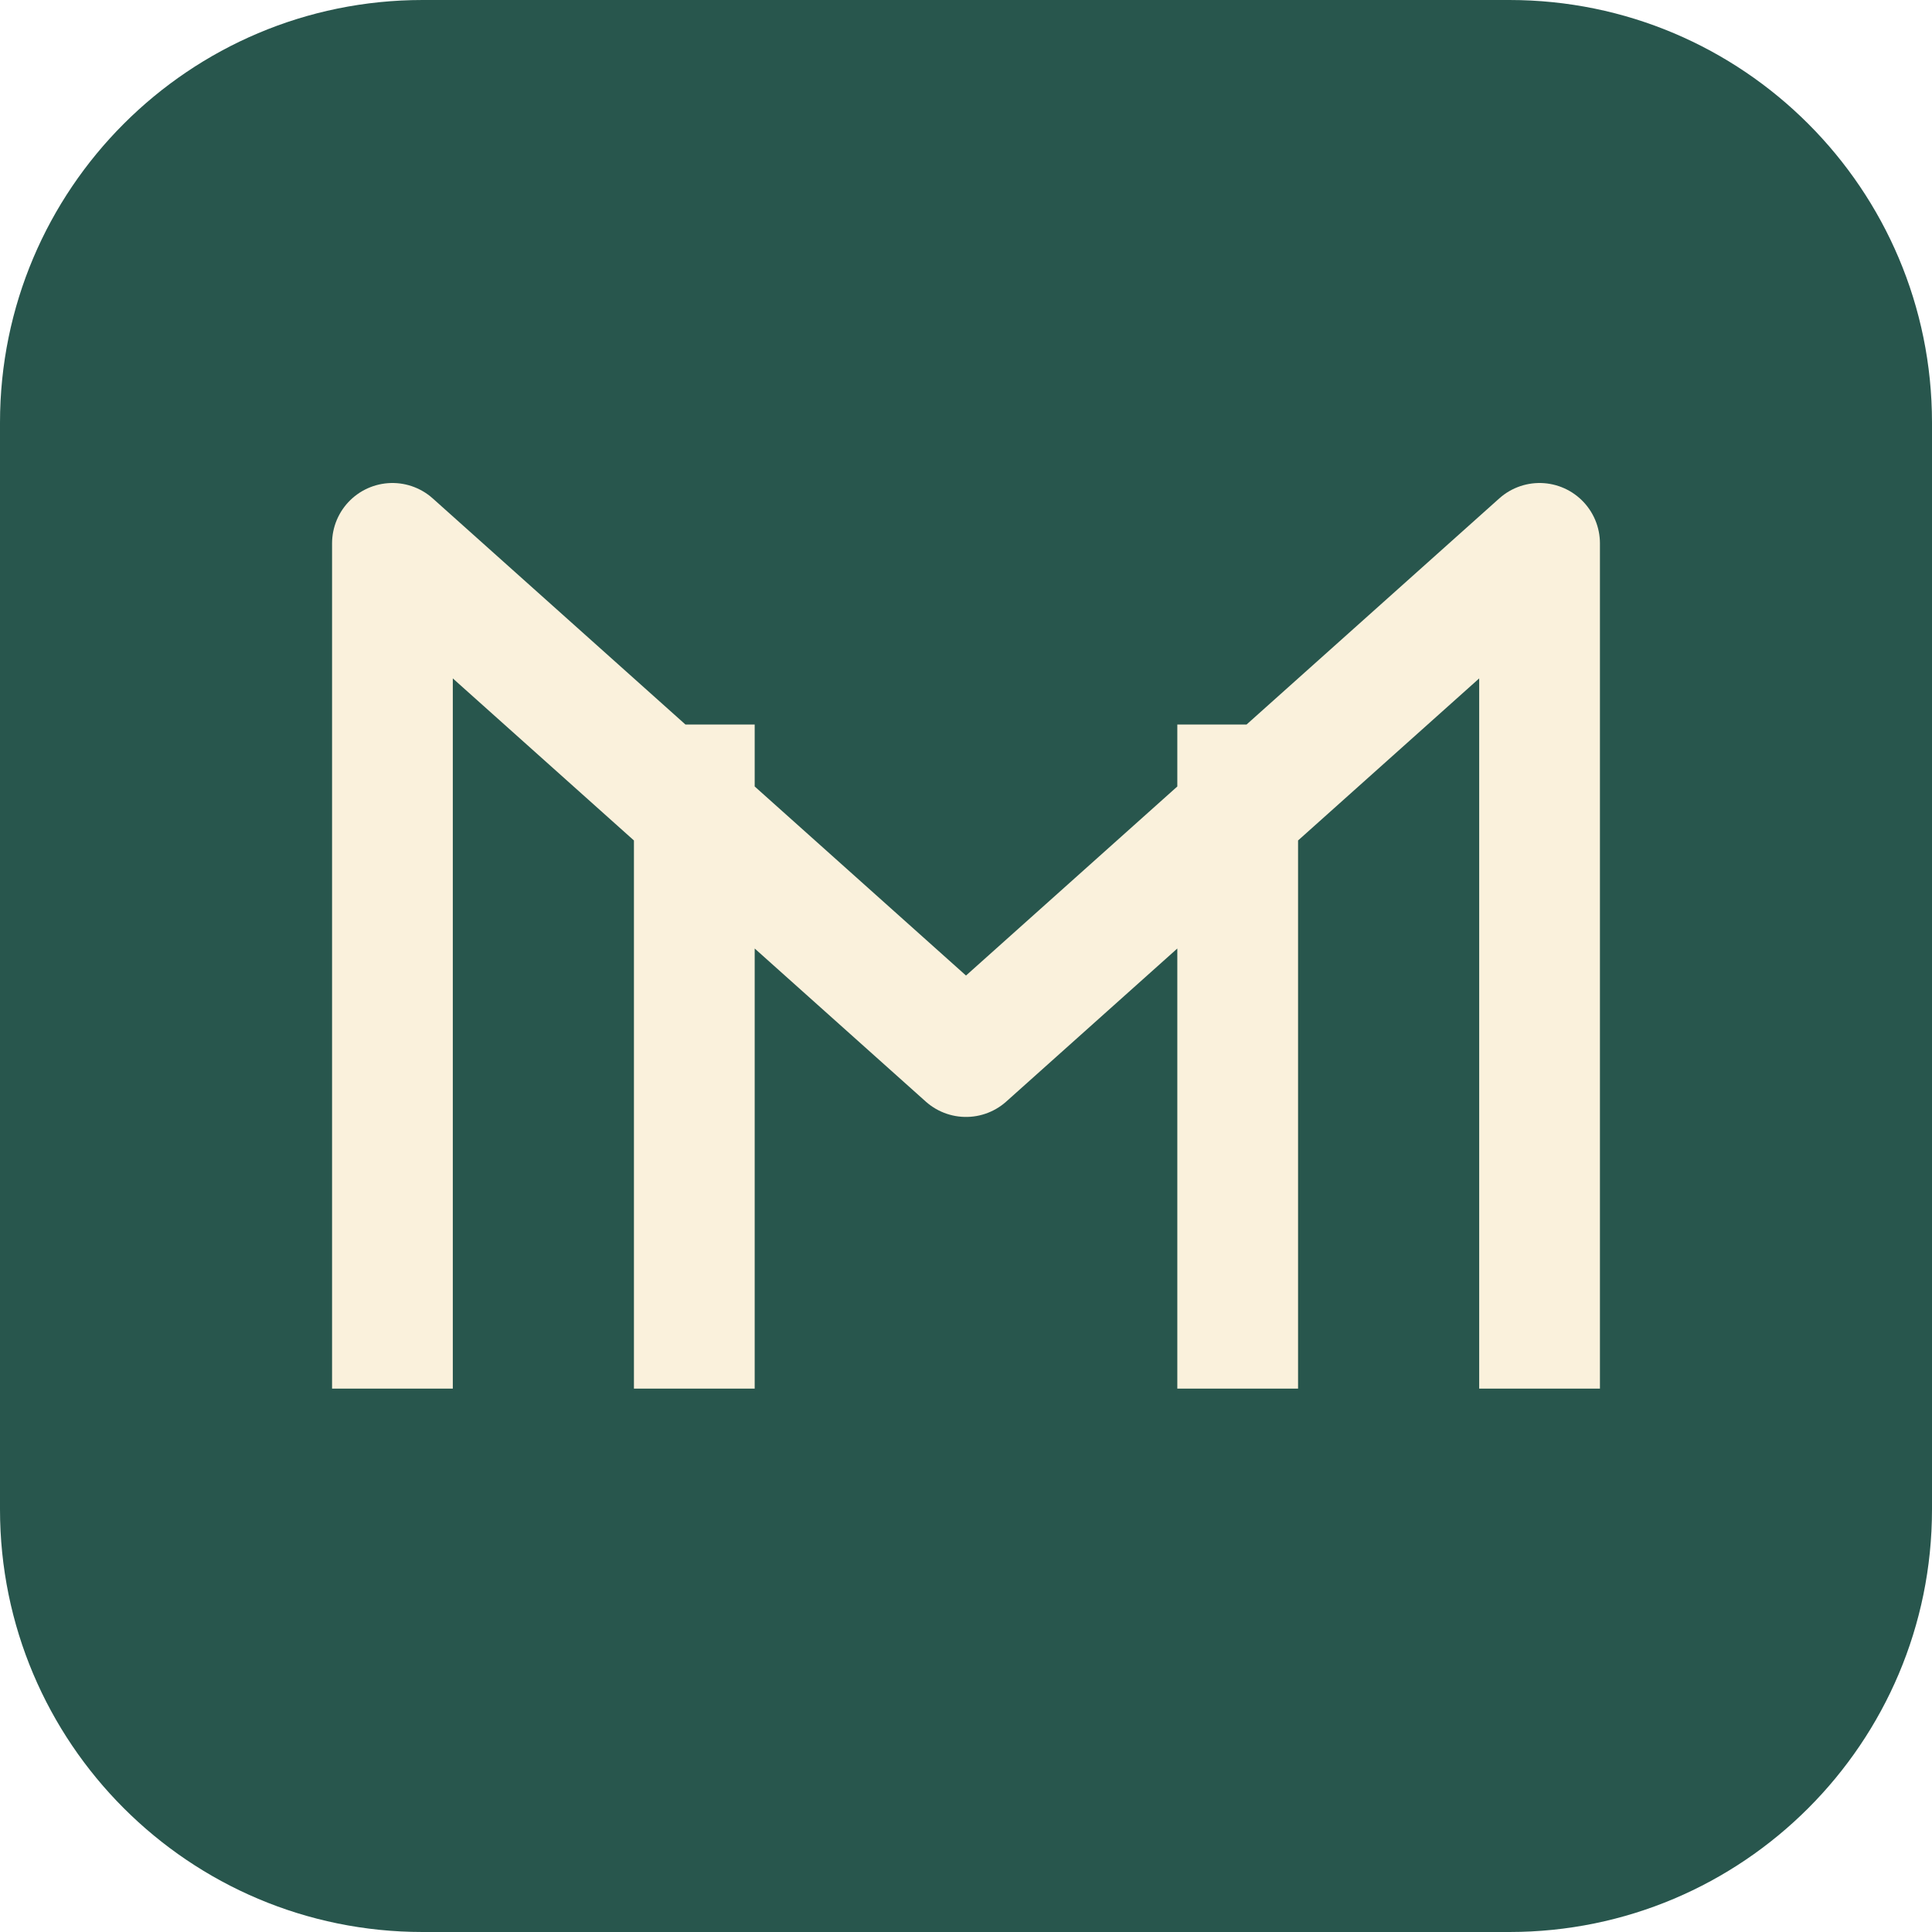
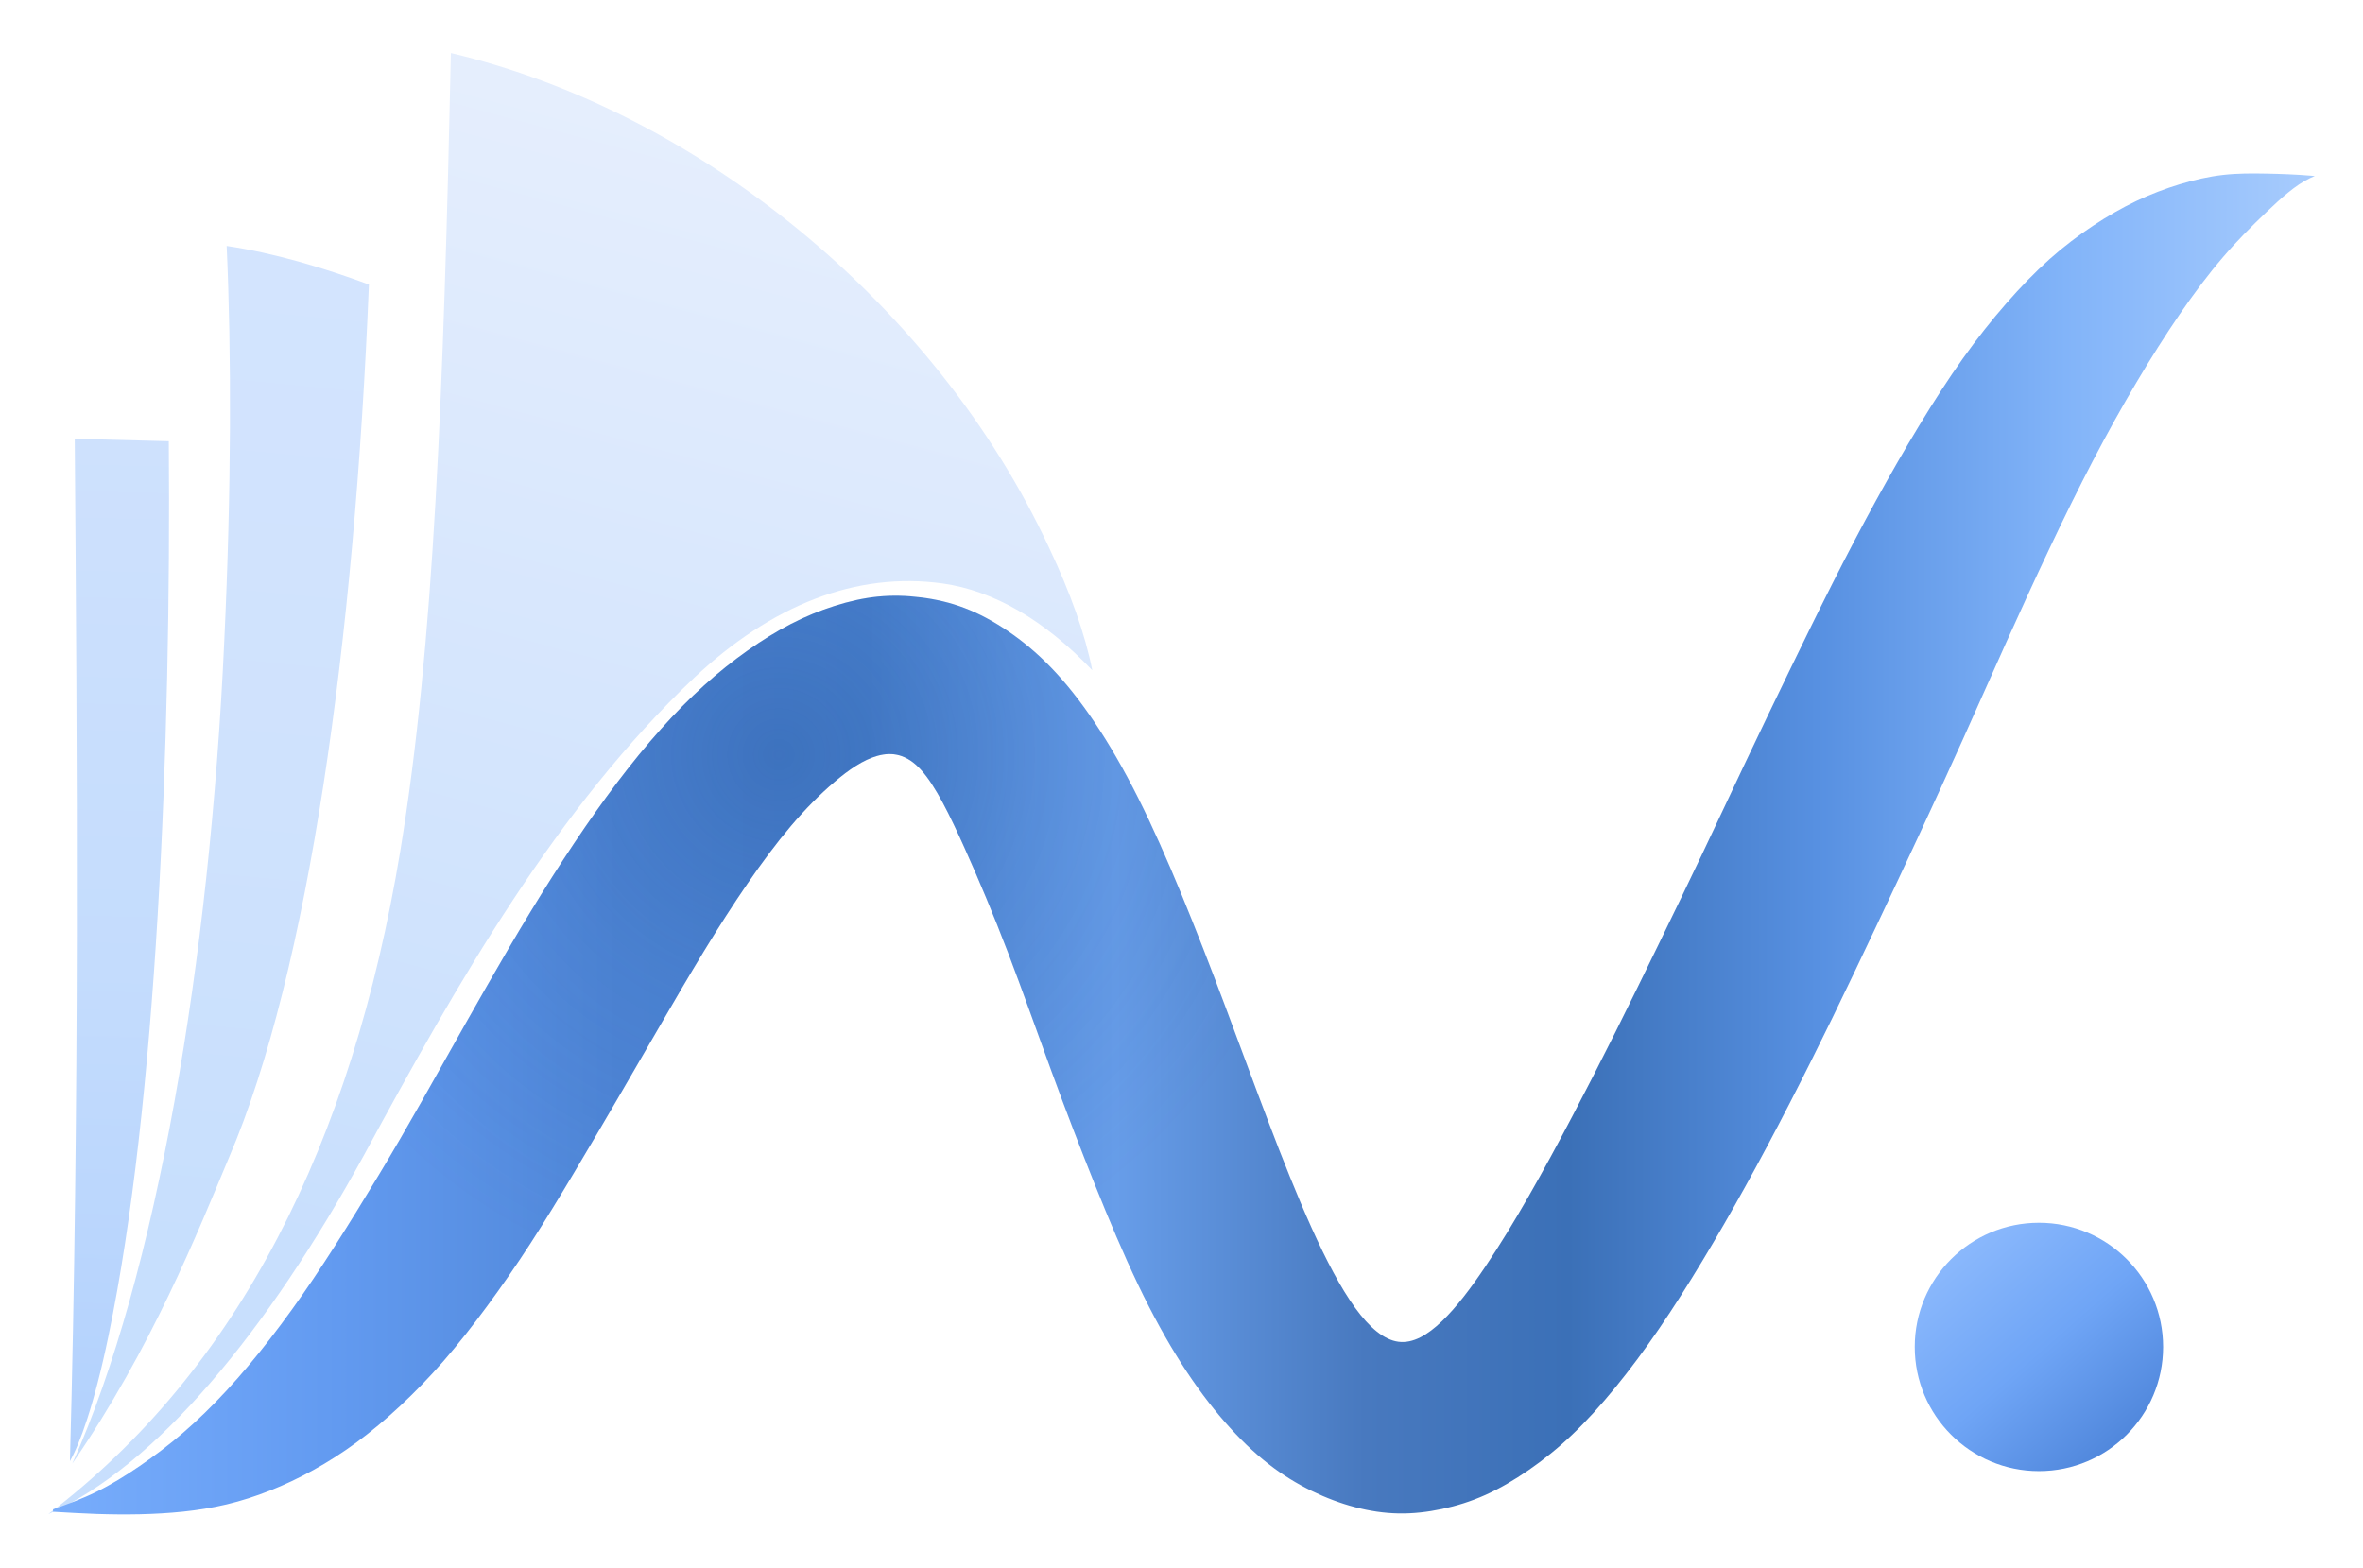
- <svg xmlns="http://www.w3.org/2000/svg" viewBox="0 0 64 64">
-   <rect width="64" height="64" rx="14" fill="#28564d" />
-   <path d="M13 46V18l19 17 19-17v28M23 24v22m18-22v22" stroke="#faf1dc" fill="none" stroke-width="4" stroke-linejoin="round" />
+ <svg xmlns="http://www.w3.org/2000/svg" viewBox="300 145 980 650" width="980" height="650" role="img" aria-label="Mythor logo">
+   <defs>
+     <linearGradient id="page1" gradientUnits="userSpaceOnUse" x1="348" y1="327" x2="338" y2="750">
+       <stop offset="0" stop-color="#CEE1FD" />
+       <stop offset=".52" stop-color="#C4DCFD" />
+       <stop offset="1" stop-color="#B2D1FD" />
+     </linearGradient>
+     <linearGradient id="page2" gradientUnits="userSpaceOnUse" x1="425" y1="247" x2="385" y2="665">
+       <stop offset="0" stop-color="#D3E4FE" />
+       <stop offset=".55" stop-color="#CFE2FD" />
+       <stop offset="1" stop-color="#C7DFFD" />
+     </linearGradient>
+     <linearGradient id="page3" gradientUnits="userSpaceOnUse" x1="590" y1="170" x2="455" y2="670">
+       <stop offset="0" stop-color="#E7EFFD" />
+       <stop offset=".45" stop-color="#D8E7FD" />
+       <stop offset="1" stop-color="#C8DFFD" />
+     </linearGradient>
+     <linearGradient id="wave" gradientUnits="userSpaceOnUse" x1="322" y1="500" x2="1260" y2="500">
+       <stop offset="0" stop-color="#78ADFC" />
+       <stop offset=".12" stop-color="#639BF1" />
+       <stop offset=".25" stop-color="#4F86D7" />
+       <stop offset=".36" stop-color="#4B83D2" />
+       <stop offset=".47" stop-color="#679DE9" />
+       <stop offset=".58" stop-color="#4879BF" />
+       <stop offset=".67" stop-color="#3B70B7" />
+       <stop offset=".78" stop-color="#5790E1" />
+       <stop offset=".89" stop-color="#82B4F9" />
+       <stop offset="1" stop-color="#A8CCFD" />
+     </linearGradient>
+     <radialGradient id="shade" gradientUnits="userSpaceOnUse" cx="623" cy="458" r="225">
+       <stop offset="0" stop-color="#1E4D91" stop-opacity=".32" />
+       <stop offset=".48" stop-color="#25589E" stop-opacity=".12" />
+       <stop offset="1" stop-color="#25589E" stop-opacity="0" />
+     </radialGradient>
+     <linearGradient id="dot" gradientUnits="userSpaceOnUse" x1="1112" y1="665" x2="1184" y2="747">
+       <stop offset="0" stop-color="#8AB8FC" />
+       <stop offset=".48" stop-color="#6FA5F6" />
+       <stop offset="1" stop-color="#4D84D9" />
+     </linearGradient>
+   </defs>
+   <path d="M 331,327 L 370,328 C 371,454 365,603 345,699 C 339,728 333,744 329,751 C 333,606 332,455 331,327 Z" fill="url(#page1)" />
+   <path d="M 394,247 C 414,250 434,256 453,263 C 447,411 428,548 395,625 C 382,656 363,704 330,752 C 365,674 387,543 393,411 C 396,348 396,291 394,247 Z" fill="url(#page2)" />
+   <path d="M 487,167 C 589,191 688,271 735,372 C 744,391 750,408 753,423 C 733,402 712,390 691,387 C 655,382 620,396 588,426 C 531,480 490,552 451,624 C 411,697 365,753 320,773 C 399,713 446,619 466,498 C 480,413 484,306 487,167 Z" fill="url(#page3)" />
+   <path d="M 322.00,771.00 C 328.00,768.83 334.00,766.67 340.00,763.73 C 346.00,760.80 352.00,757.09 358.00,752.98 C 364.00,748.87 370.00,744.35 376.00,739.18 C 382.00,734.00 388.00,728.17 394.00,721.68 C 400.00,715.19 406.00,708.03 412.00,700.29 C 418.00,692.54 424.00,684.21 430.00,675.31 C 436.00,666.40 442.00,656.94 448.00,647.23 C 454.00,637.52 460.00,627.58 466.00,617.27 C 472.00,606.95 478.00,596.28 484.00,585.61 C 490.00,574.95 496.00,564.29 502.00,553.81 C 508.00,543.34 514.00,533.05 520.00,523.18 C 526.00,513.31 532.00,503.87 538.00,494.89 C 544.00,485.91 550.00,477.41 556.00,469.48 C 562.00,461.56 568.00,454.21 574.00,447.50 C 580.00,440.78 586.00,434.70 592.00,429.28 C 598.00,423.85 604.00,419.09 610.00,414.85 C 616.00,410.60 622.00,406.88 628.00,403.79 C 634.00,400.70 640.00,398.25 646.00,396.34 C 652.00,394.43 658.00,393.05 664.00,392.45 C 670.00,391.85 676.00,392.02 682.00,392.78 C 688.00,393.53 694.00,394.87 700.00,397.16 C 706.00,399.44 712.00,402.67 718.00,406.74 C 724.00,410.82 730.00,415.75 736.00,421.97 C 742.00,428.20 748.00,435.73 754.00,444.66 C 760.00,453.60 766.00,463.94 772.00,475.89 C 778.00,487.84 784.00,501.41 790.00,515.95 C 796.00,530.49 802.00,546.01 808.00,561.98 C 814.00,577.95 820.00,594.38 826.00,610.15 C 832.00,625.93 838.00,641.04 844.00,654.34 C 850.00,667.64 856.00,679.12 862.00,687.39 C 868.00,695.67 874.00,700.73 880.00,701.50 C 886.00,702.27 892.00,698.74 898.00,692.99 C 904.00,687.24 910.00,679.27 916.00,670.35 C 922.00,661.44 928.00,651.58 934.00,641.10 C 940.00,630.63 946.00,619.54 952.00,608.14 C 958.00,596.73 964.00,585.00 970.00,573.00 C 976.00,561.00 982.00,548.72 988.00,536.39 C 994.00,524.06 1000.00,511.68 1006.00,499.06 C 1012.00,486.45 1018.00,473.61 1024.00,460.95 C 1030.00,448.30 1036.00,435.83 1042.00,423.46 C 1048.00,411.08 1054.00,398.80 1060.00,386.92 C 1066.00,375.05 1072.00,363.59 1078.00,352.64 C 1084.00,341.70 1090.00,331.27 1096.00,321.39 C 1102.00,311.52 1108.00,302.20 1114.00,293.76 C 1120.00,285.33 1126.00,277.78 1132.00,270.91 C 1138.00,264.04 1144.00,257.84 1150.00,252.49 C 1156.00,247.14 1162.00,242.63 1168.00,238.65 C 1174.00,234.67 1180.00,231.22 1186.00,228.36 C 1192.00,225.50 1198.00,223.24 1204.00,221.42 C 1210.00,219.60 1216.00,218.22 1222.00,217.54 C 1228.00,216.86 1234.00,216.88 1240.00,217.00 C 1246.00,217.12 1252.00,217.33 1258.00,217.83 C 1258.67,217.88 1259.33,217.94 1260.00,218.00 L 1260.00,218.00 C 1259.33,218.29 1258.67,218.57 1258.00,218.89 C 1252.00,221.74 1246.00,227.20 1240.00,232.92 C 1234.00,238.64 1228.00,244.61 1222.00,251.59 C 1216.00,258.57 1210.00,266.56 1204.00,275.30 C 1198.00,284.05 1192.00,293.55 1186.00,303.68 C 1180.00,313.81 1174.00,324.58 1168.00,336.07 C 1162.00,347.56 1156.00,359.78 1150.00,372.44 C 1144.00,385.09 1138.00,398.19 1132.00,411.53 C 1126.00,424.87 1120.00,438.46 1114.00,451.79 C 1108.00,465.11 1102.00,478.17 1096.00,491.08 C 1090.00,503.99 1084.00,516.75 1078.00,529.44 C 1072.00,542.13 1066.00,554.74 1060.00,567.05 C 1054.00,579.36 1048.00,591.37 1042.00,603.02 C 1036.00,614.67 1030.00,625.96 1024.00,636.81 C 1018.00,647.66 1012.00,658.06 1006.00,667.99 C 1000.00,677.93 994.00,687.41 988.00,696.18 C 982.00,704.95 976.00,713.01 970.00,720.36 C 964.00,727.71 958.00,734.35 952.00,740.06 C 946.00,745.77 940.00,750.55 934.00,754.70 C 928.00,758.85 922.00,762.36 916.00,765.05 C 910.00,767.73 904.00,769.59 898.00,770.86 C 892.00,772.13 886.00,772.82 880.00,772.70 C 874.00,772.59 868.00,771.68 862.00,770.10 C 856.00,768.53 850.00,766.29 844.00,763.36 C 838.00,760.43 832.00,756.82 826.00,752.12 C 820.00,747.43 814.00,741.66 808.00,734.80 C 802.00,727.94 796.00,719.99 790.00,710.59 C 784.00,701.20 778.00,690.36 772.00,677.83 C 766.00,665.30 760.00,651.09 754.00,636.14 C 748.00,621.19 742.00,605.51 736.00,589.13 C 730.00,572.76 724.00,555.69 718.00,539.99 C 712.00,524.30 706.00,509.97 700.00,496.63 C 694.00,483.29 688.00,470.94 682.00,464.32 C 676.00,457.70 670.00,456.82 664.00,458.45 C 658.00,460.09 652.00,464.25 646.00,469.36 C 640.00,474.47 634.00,480.52 628.00,487.59 C 622.00,494.66 616.00,502.74 610.00,511.47 C 604.00,520.20 598.00,529.57 592.00,539.41 C 586.00,549.25 580.00,559.55 574.00,569.90 C 568.00,580.24 562.00,590.63 556.00,600.92 C 550.00,611.22 544.00,621.44 538.00,631.49 C 532.00,641.55 526.00,651.44 520.00,660.71 C 514.00,669.97 508.00,678.61 502.00,686.75 C 496.00,694.89 490.00,702.54 484.00,709.43 C 478.00,716.33 472.00,722.47 466.00,728.07 C 460.00,733.66 454.00,738.70 448.00,743.12 C 442.00,747.55 436.00,751.36 430.00,754.68 C 424.00,758.00 418.00,760.84 412.00,763.21 C 406.00,765.59 400.00,767.51 394.00,768.94 C 388.00,770.37 382.00,771.31 376.00,771.95 C 370.00,772.58 364.00,772.91 358.00,773.05 C 352.00,773.18 346.00,773.12 340.00,772.92 C 334.00,772.71 328.00,772.36 322.00,772.00 Z" fill="url(#wave)" />
+   <path d="M 322.00,771.00 C 328.00,768.83 334.00,766.67 340.00,763.73 C 346.00,760.80 352.00,757.09 358.00,752.98 C 364.00,748.87 370.00,744.35 376.00,739.18 C 382.00,734.00 388.00,728.17 394.00,721.68 C 400.00,715.19 406.00,708.03 412.00,700.29 C 418.00,692.54 424.00,684.21 430.00,675.31 C 436.00,666.40 442.00,656.94 448.00,647.23 C 454.00,637.52 460.00,627.58 466.00,617.27 C 472.00,606.95 478.00,596.28 484.00,585.61 C 490.00,574.95 496.00,564.29 502.00,553.81 C 508.00,543.34 514.00,533.05 520.00,523.18 C 526.00,513.31 532.00,503.87 538.00,494.89 C 544.00,485.91 550.00,477.41 556.00,469.48 C 562.00,461.56 568.00,454.21 574.00,447.50 C 580.00,440.78 586.00,434.70 592.00,429.28 C 598.00,423.85 604.00,419.09 610.00,414.85 C 616.00,410.60 622.00,406.88 628.00,403.79 C 634.00,400.70 640.00,398.25 646.00,396.34 C 652.00,394.43 658.00,393.05 664.00,392.45 C 670.00,391.85 676.00,392.02 682.00,392.78 C 688.00,393.53 694.00,394.87 700.00,397.16 C 706.00,399.44 712.00,402.67 718.00,406.74 C 724.00,410.82 730.00,415.75 736.00,421.97 C 742.00,428.20 748.00,435.73 754.00,444.66 C 760.00,453.60 766.00,463.94 772.00,475.89 C 778.00,487.84 784.00,501.41 790.00,515.95 C 796.00,530.49 802.00,546.01 808.00,561.98 C 814.00,577.95 820.00,594.38 826.00,610.15 C 832.00,625.93 838.00,641.04 844.00,654.34 C 850.00,667.64 856.00,679.12 862.00,687.39 C 868.00,695.67 874.00,700.73 880.00,701.50 C 886.00,702.27 892.00,698.74 898.00,692.99 C 904.00,687.24 910.00,679.27 916.00,670.35 C 922.00,661.44 928.00,651.58 934.00,641.10 C 940.00,630.63 946.00,619.54 952.00,608.14 C 958.00,596.73 964.00,585.00 970.00,573.00 C 976.00,561.00 982.00,548.72 988.00,536.39 C 994.00,524.06 1000.00,511.68 1006.00,499.06 C 1012.00,486.45 1018.00,473.61 1024.00,460.95 C 1030.00,448.30 1036.00,435.83 1042.00,423.46 C 1048.00,411.08 1054.00,398.80 1060.00,386.92 C 1066.00,375.05 1072.00,363.59 1078.00,352.64 C 1084.00,341.70 1090.00,331.27 1096.00,321.39 C 1102.00,311.52 1108.00,302.20 1114.00,293.76 C 1120.00,285.33 1126.00,277.78 1132.00,270.91 C 1138.00,264.04 1144.00,257.84 1150.00,252.49 C 1156.00,247.14 1162.00,242.63 1168.00,238.65 C 1174.00,234.67 1180.00,231.22 1186.00,228.36 C 1192.00,225.50 1198.00,223.24 1204.00,221.42 C 1210.00,219.60 1216.00,218.22 1222.00,217.54 C 1228.00,216.86 1234.00,216.88 1240.00,217.00 C 1246.00,217.12 1252.00,217.33 1258.00,217.83 C 1258.67,217.88 1259.33,217.94 1260.00,218.00 L 1260.00,218.00 C 1259.33,218.29 1258.67,218.57 1258.00,218.89 C 1252.00,221.74 1246.00,227.20 1240.00,232.92 C 1234.00,238.64 1228.00,244.61 1222.00,251.59 C 1216.00,258.57 1210.00,266.56 1204.00,275.30 C 1198.00,284.05 1192.00,293.55 1186.00,303.68 C 1180.00,313.81 1174.00,324.58 1168.00,336.07 C 1162.00,347.56 1156.00,359.78 1150.00,372.44 C 1144.00,385.09 1138.00,398.19 1132.00,411.53 C 1126.00,424.87 1120.00,438.46 1114.00,451.79 C 1108.00,465.11 1102.00,478.17 1096.00,491.08 C 1090.00,503.99 1084.00,516.75 1078.00,529.44 C 1072.00,542.13 1066.00,554.74 1060.00,567.05 C 1054.00,579.36 1048.00,591.37 1042.00,603.02 C 1036.00,614.67 1030.00,625.96 1024.00,636.81 C 1018.00,647.66 1012.00,658.06 1006.00,667.99 C 1000.00,677.93 994.00,687.41 988.00,696.18 C 982.00,704.95 976.00,713.01 970.00,720.36 C 964.00,727.71 958.00,734.35 952.00,740.06 C 946.00,745.77 940.00,750.55 934.00,754.70 C 928.00,758.85 922.00,762.36 916.00,765.05 C 910.00,767.73 904.00,769.59 898.00,770.86 C 892.00,772.13 886.00,772.82 880.00,772.70 C 874.00,772.59 868.00,771.68 862.00,770.10 C 856.00,768.53 850.00,766.29 844.00,763.36 C 838.00,760.43 832.00,756.82 826.00,752.12 C 820.00,747.43 814.00,741.66 808.00,734.80 C 802.00,727.94 796.00,719.99 790.00,710.59 C 784.00,701.20 778.00,690.36 772.00,677.83 C 766.00,665.30 760.00,651.09 754.00,636.14 C 748.00,621.19 742.00,605.51 736.00,589.13 C 730.00,572.76 724.00,555.69 718.00,539.99 C 712.00,524.30 706.00,509.97 700.00,496.63 C 694.00,483.29 688.00,470.94 682.00,464.32 C 676.00,457.70 670.00,456.82 664.00,458.45 C 658.00,460.09 652.00,464.25 646.00,469.36 C 640.00,474.47 634.00,480.52 628.00,487.59 C 622.00,494.66 616.00,502.74 610.00,511.47 C 604.00,520.20 598.00,529.57 592.00,539.41 C 586.00,549.25 580.00,559.55 574.00,569.90 C 568.00,580.24 562.00,590.63 556.00,600.92 C 550.00,611.22 544.00,621.44 538.00,631.49 C 532.00,641.55 526.00,651.44 520.00,660.71 C 514.00,669.97 508.00,678.61 502.00,686.75 C 496.00,694.89 490.00,702.54 484.00,709.43 C 478.00,716.33 472.00,722.47 466.00,728.07 C 460.00,733.66 454.00,738.70 448.00,743.12 C 442.00,747.55 436.00,751.36 430.00,754.68 C 424.00,758.00 418.00,760.84 412.00,763.21 C 406.00,765.59 400.00,767.51 394.00,768.94 C 388.00,770.37 382.00,771.31 376.00,771.95 C 370.00,772.58 364.00,772.91 358.00,773.05 C 352.00,773.18 346.00,773.12 340.00,772.92 C 334.00,772.71 328.00,772.36 322.00,772.00 Z" fill="url(#shade)" />
+   <circle cx="1145.60" cy="703.64" r="51.50" fill="url(#dot)" />
</svg>
